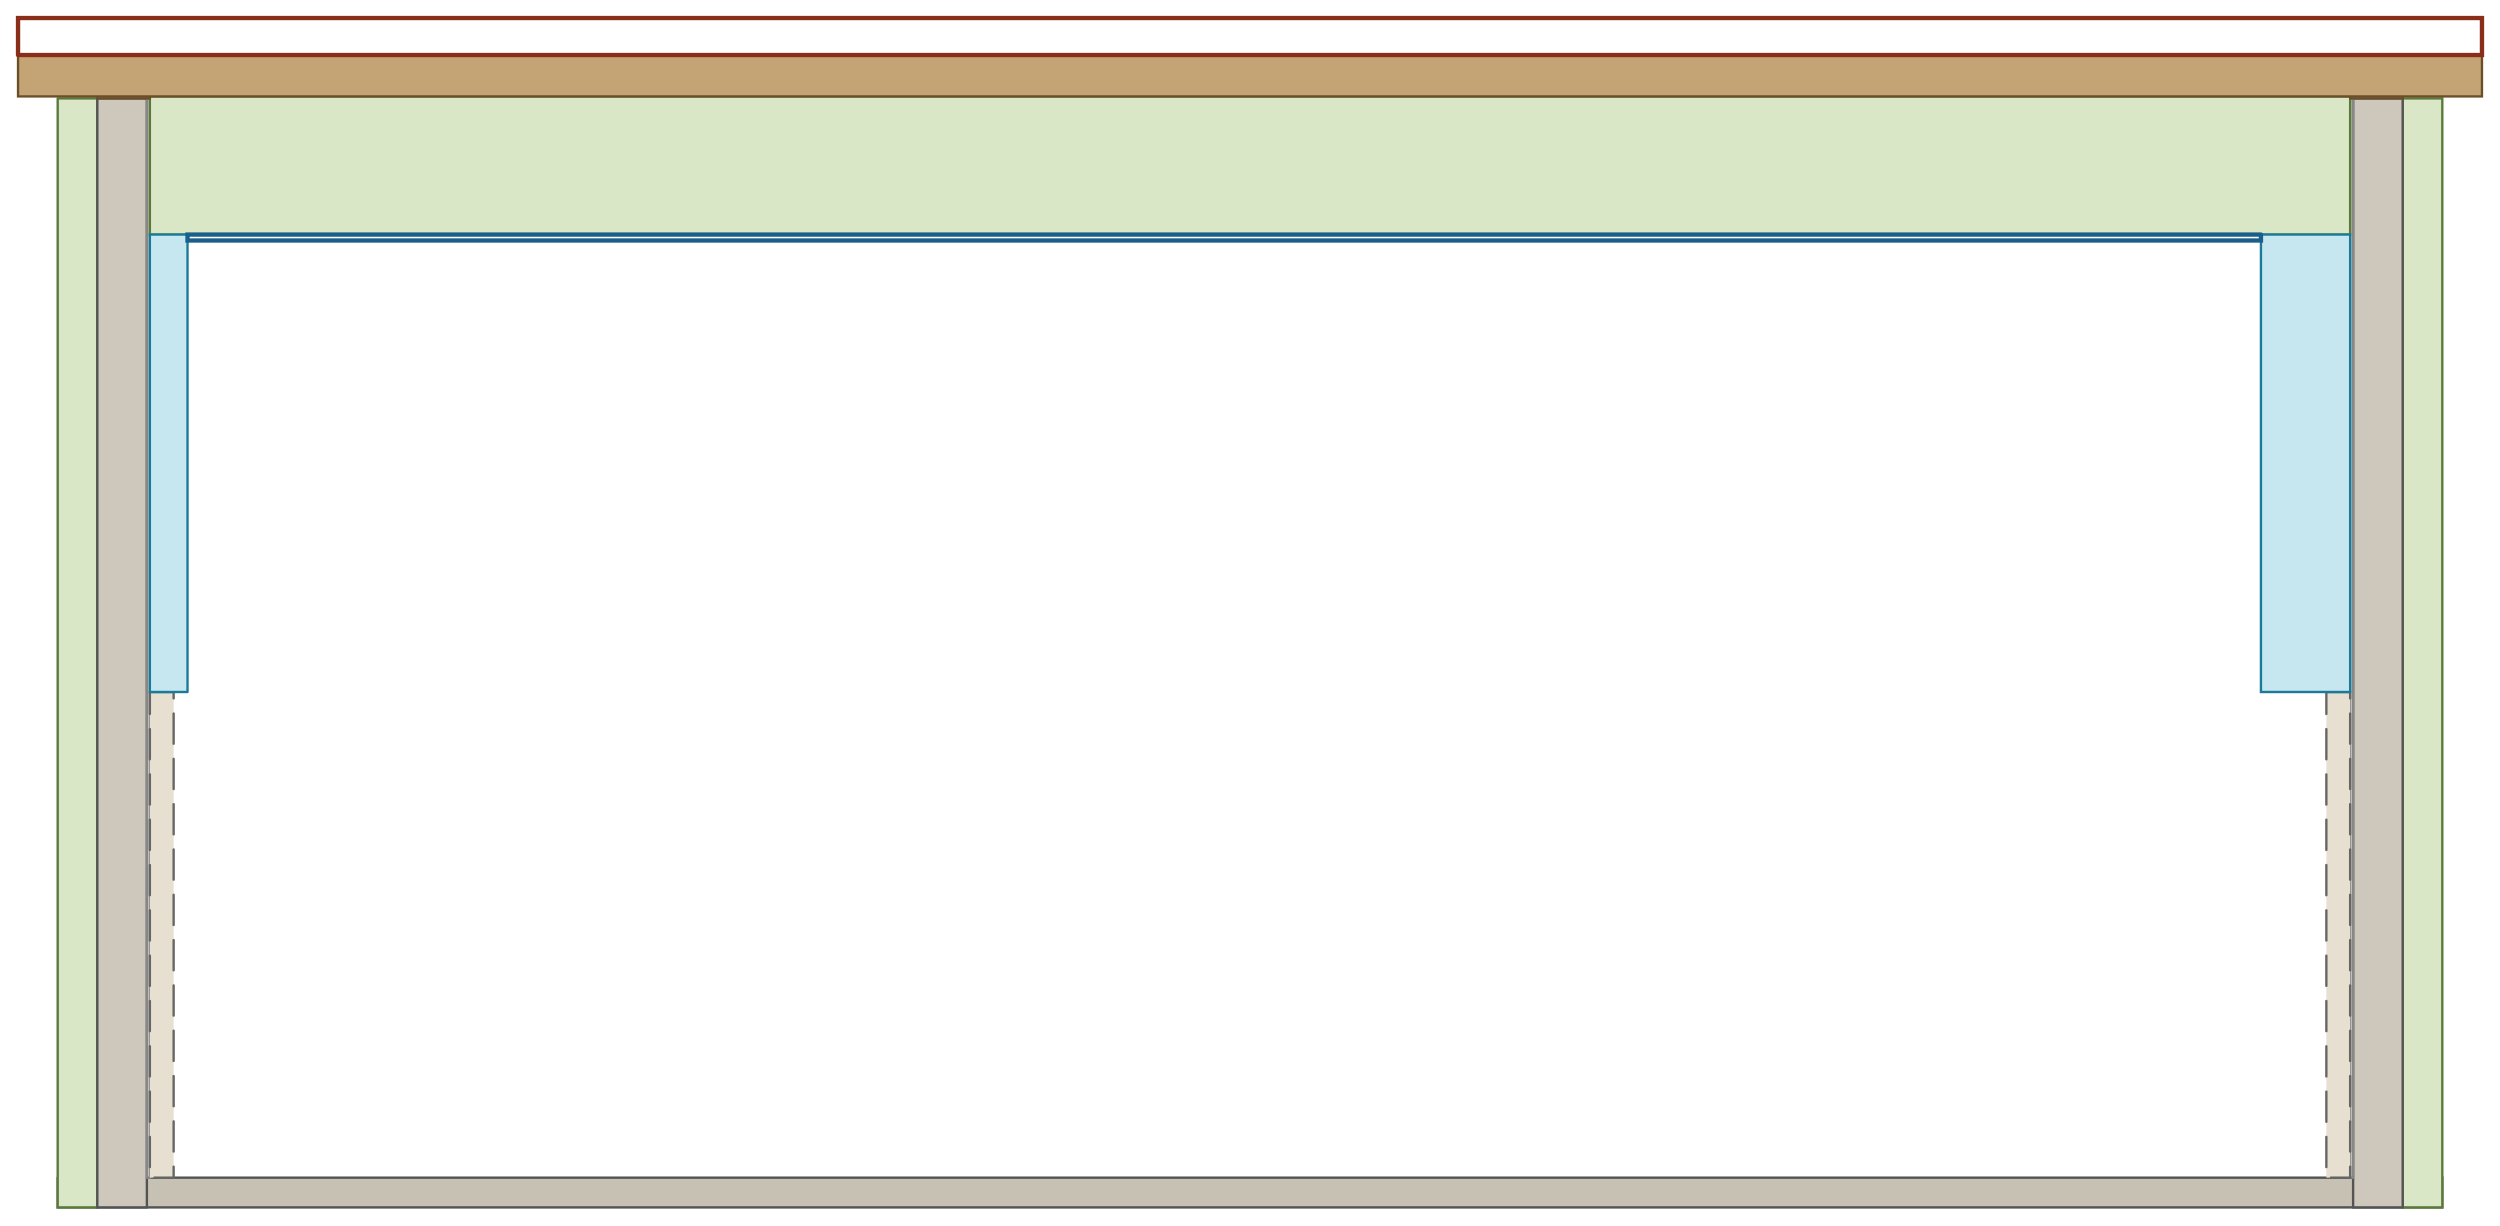
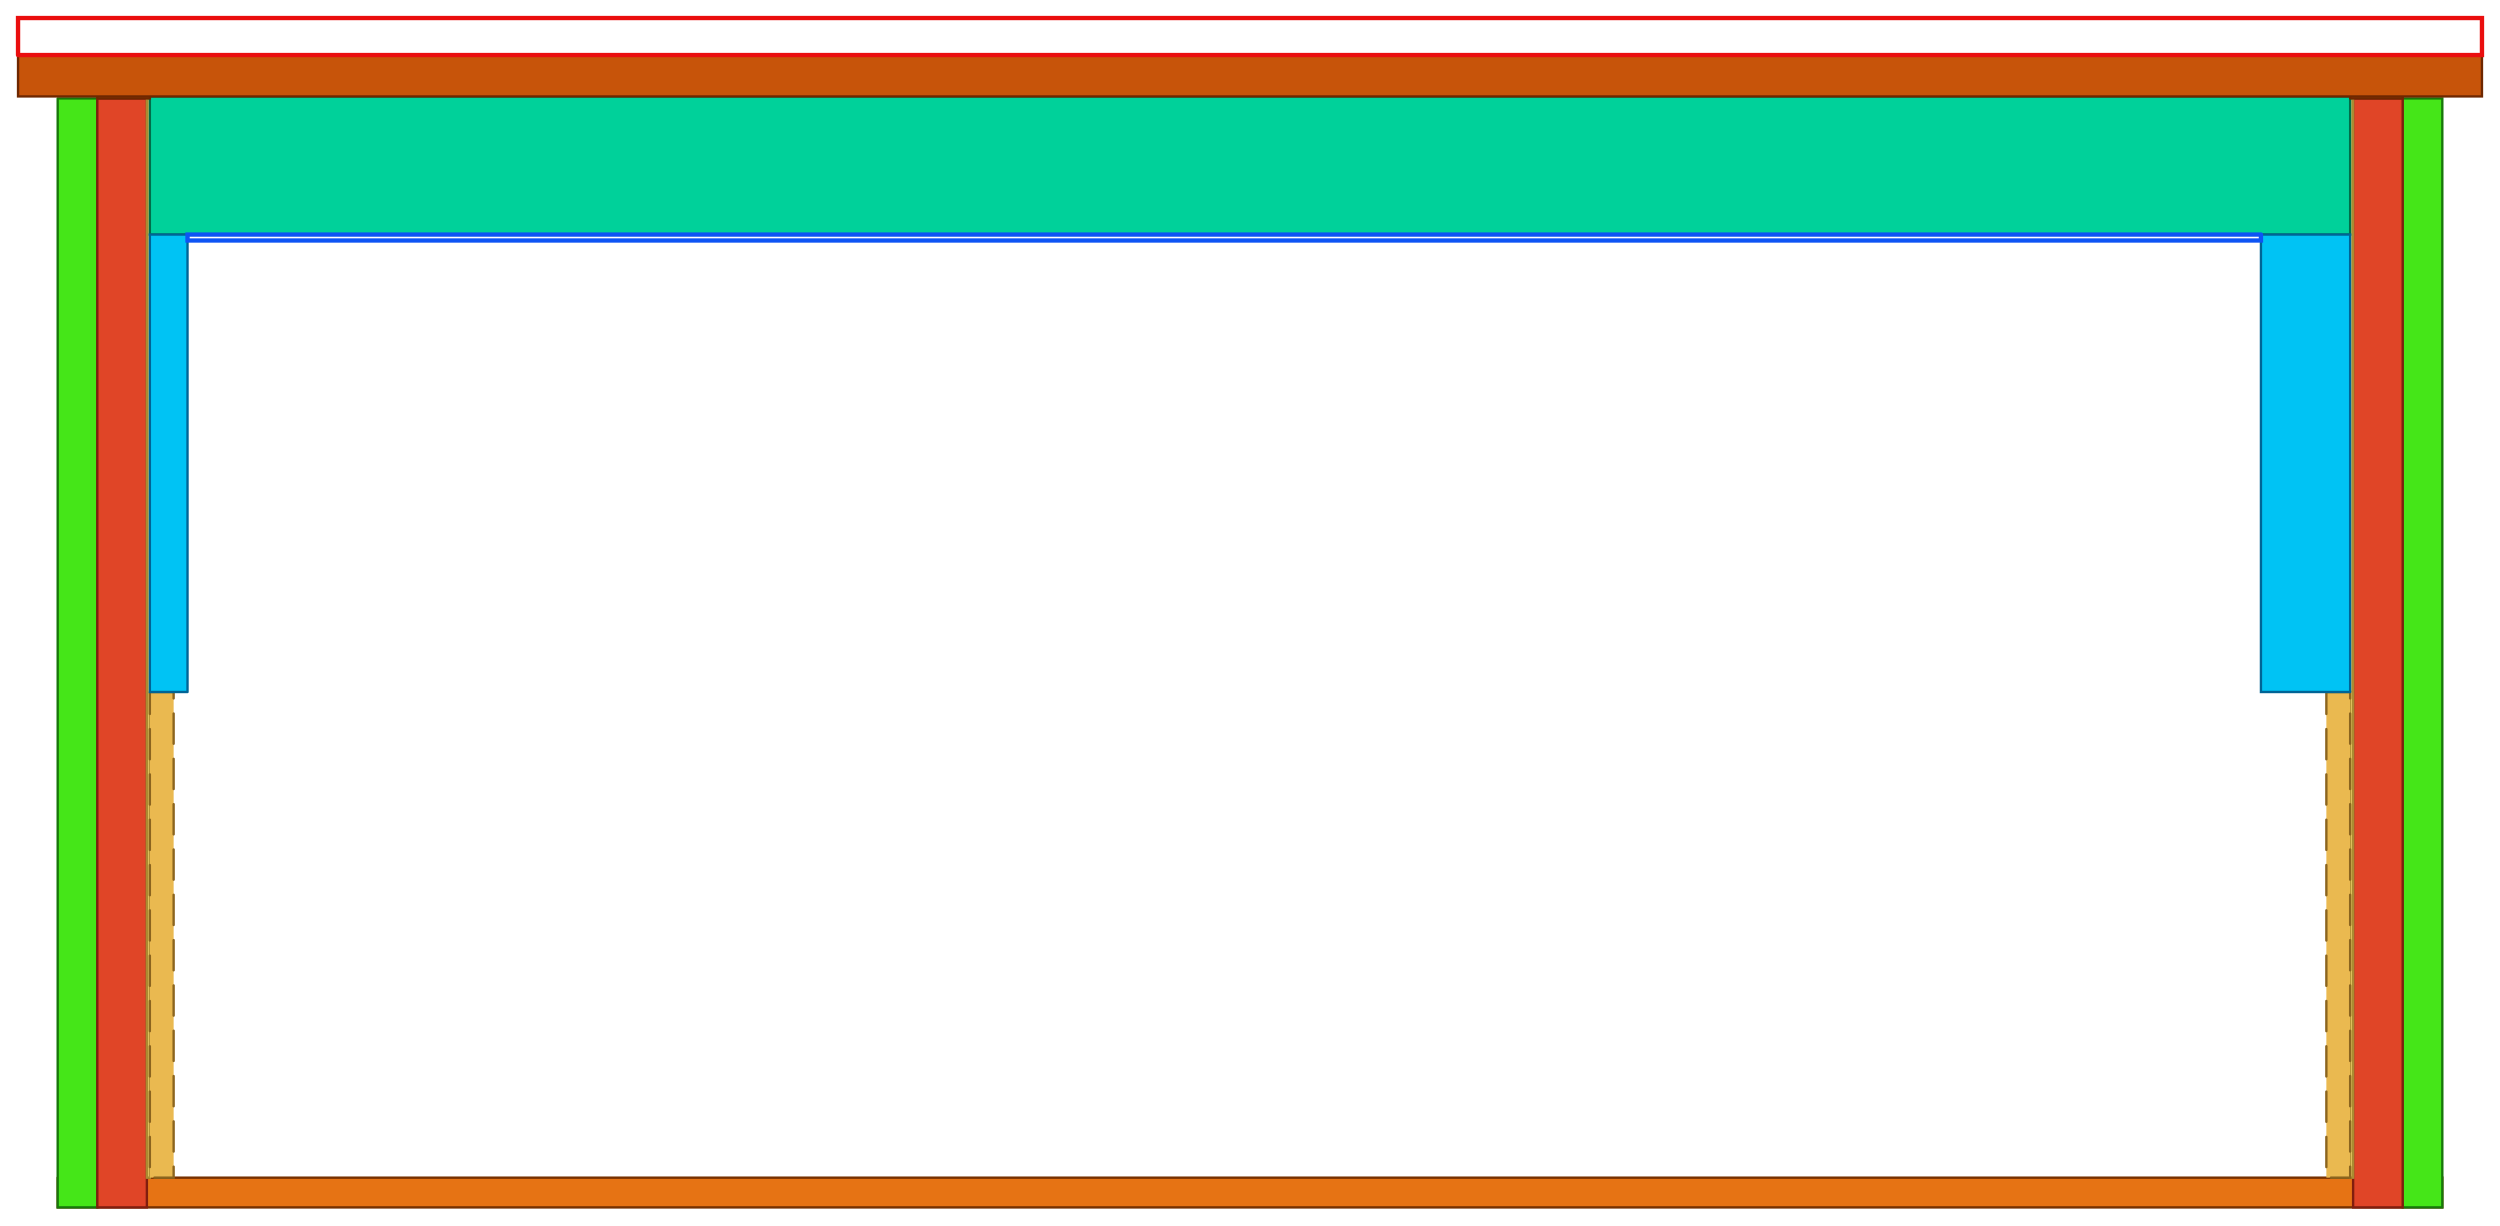
<svg xmlns="http://www.w3.org/2000/svg" width="12612.0mm" height="6182.0mm" viewBox="-756.0 -5941.0 12612.0 6182.0" version="1.1">
  <g transform="scale(1,-1)" stroke-linecap="round">
-     <g fill="rgb(199,193,180)" stroke="rgb(84,84,84)" stroke-width="12.0" id="podlaha">
+     <g fill="rgb(230,115,20)" stroke="rgb(119,49,0)" stroke-width="12.0" id="podlaha">
      <path d="M -465.0,0.0 L 11565.0,0.0 L 11565.0,-150.0 L -465.0,-150.0 L -465.0,0.0" />
    </g>
-     <g fill="rgb(217,231,199)" stroke="rgb(90,122,58)" stroke-width="12.0" id="eps">
+     <g fill="rgb(69,230,24)" stroke="rgb(24,119,10)" stroke-width="12.0" id="eps">
      <path d="M -465.0,5444.592 L -265.0,5444.592 L -265.0,-150.0 L -465.0,-150.0 L -465.0,5444.592" />
      <path d="M 11365.0,5444.592 L 11565.0,5444.592 L 11565.0,-150.0 L 11365.0,-150.0 L 11365.0,5444.592" />
    </g>
-     <g fill="rgb(206,199,187)" stroke="rgb(84,84,84)" stroke-width="12.0" id="zdivo">
+     <g fill="rgb(224,69,39)" stroke="rgb(129,30,14)" stroke-width="12.0" id="zdivo">
      <path d="M -265.0,5444.592 L -15.0,5444.592 L -15.0,-150.0 L -265.0,-150.0 L -265.0,5444.592" />
      <path d="M 11115.0,5444.592 L 11365.0,5444.592 L 11365.0,-150.0 L 11115.0,-150.0 L 11115.0,5444.592" />
    </g>
-     <g fill="rgb(231,227,220)" stroke="rgb(135,135,135)" stroke-width="12.0" id="omitka">
+     <g fill="rgb(255,224,119)" stroke="rgb(170,139,49)" stroke-width="12.0" id="omitka">
      <path d="M -15.0,5444.592 L 0.0,5444.592 L 0.0,0.0 L -15.0,0.0 L -15.0,5444.592" />
      <path d="M 11100.0,5444.592 L 11115.0,5444.592 L 11115.0,0.0 L 11100.0,0.0 L 11100.0,5444.592" />
    </g>
-     <g fill="rgb(217,231,199)" stroke="rgb(90,122,58)" stroke-width="12.0" id="vata">
+     <g fill="rgb(0,209,154)" stroke="rgb(0,110,74)" stroke-width="12.0" id="vata">
      <path d="M 0.0,5454.462 L 11100.0,5454.462 L 11100.0,4757.695 L 0.0,4757.695 L 0.0,5454.462" />
    </g>
-     <g fill="rgb(231,224,208)" stroke="rgb(102,102,102)" stroke-width="12.0" id="pouzdro" stroke-dasharray="152.4 76.2">
+     <g fill="rgb(234,185,80)" stroke="rgb(139,100,30)" stroke-width="12.0" id="pouzdro" stroke-dasharray="152.4 76.2">
      <path d="M 0.0,2450.0 L 120.0,2450.0 L 120.0,0.0 L 0.0,0.0 L 0.0,2450.0" />
      <path d="M 10980.0,2450.0 L 11100.0,2450.0 L 11100.0,0.0 L 10980.0,0.0 L 10980.0,2450.0" />
    </g>
-     <g fill="rgb(196,164,116)" stroke="rgb(106,78,42)" stroke-width="12.0" id="koruna">
+     <g fill="rgb(199,84,10)" stroke="rgb(110,39,0)" stroke-width="12.0" id="koruna">
      <path d="M -265.0,5444.592 L -265.0,5524.592 L 0.0,5524.592 L 0.0,5444.592 L -265.0,5444.592" />
      <path d="M 11100.0,5444.592 L 11100.0,5524.592 L 11365.0,5524.592 L 11365.0,5444.592 L 11100.0,5444.592" />
    </g>
-     <g fill="rgb(196,164,116)" stroke="rgb(106,78,42)" stroke-width="12.0" id="krov">
+     <g fill="rgb(199,84,10)" stroke="rgb(110,39,0)" stroke-width="12.0" id="krov">
      <path d="M -665.0,5663.327 L 11765.0,5663.327 L 11765.0,5454.462 L -665.0,5454.462 L -665.0,5663.327" />
    </g>
-     <g fill="rgb(199,231,240)" stroke="rgb(26,122,154)" stroke-width="12.0" id="predstena">
+     <g fill="rgb(0,195,244)" stroke="rgb(0,100,150)" stroke-width="12.0" id="predstena">
      <path d="M 190.0,2450.0 L 0.0,2450.0 L 0.0,4757.695 L 190.0,4757.695 L 190.0,2450.0" />
      <path d="M 11100.0,2450.0 L 10650.0,2450.0 L 10650.0,4757.695 L 11100.0,4757.695 L 11100.0,2450.0" />
    </g>
-     <g fill="none" stroke="rgb(26,94,138)" stroke-width="22.0" id="podhled">
+     <g fill="none" stroke="rgb(14,84,244)" stroke-width="22.0" id="podhled">
      <path d="M 10650.0,4757.695 L 10650.0,4727.695 L 190.0,4727.695 L 190.0,4757.695 L 10650.0,4757.695" />
    </g>
-     <g fill="none" stroke="rgb(138,46,26)" stroke-width="22.0" id="krytina">
+     <g fill="none" stroke="rgb(234,14,14)" stroke-width="22.0" id="krytina">
      <path d="M -665.0,5663.327 L -665.0,5850.0 L 11765.0,5850.0 L 11765.0,5663.327 L -665.0,5663.327" />
    </g>
  </g>
</svg>
